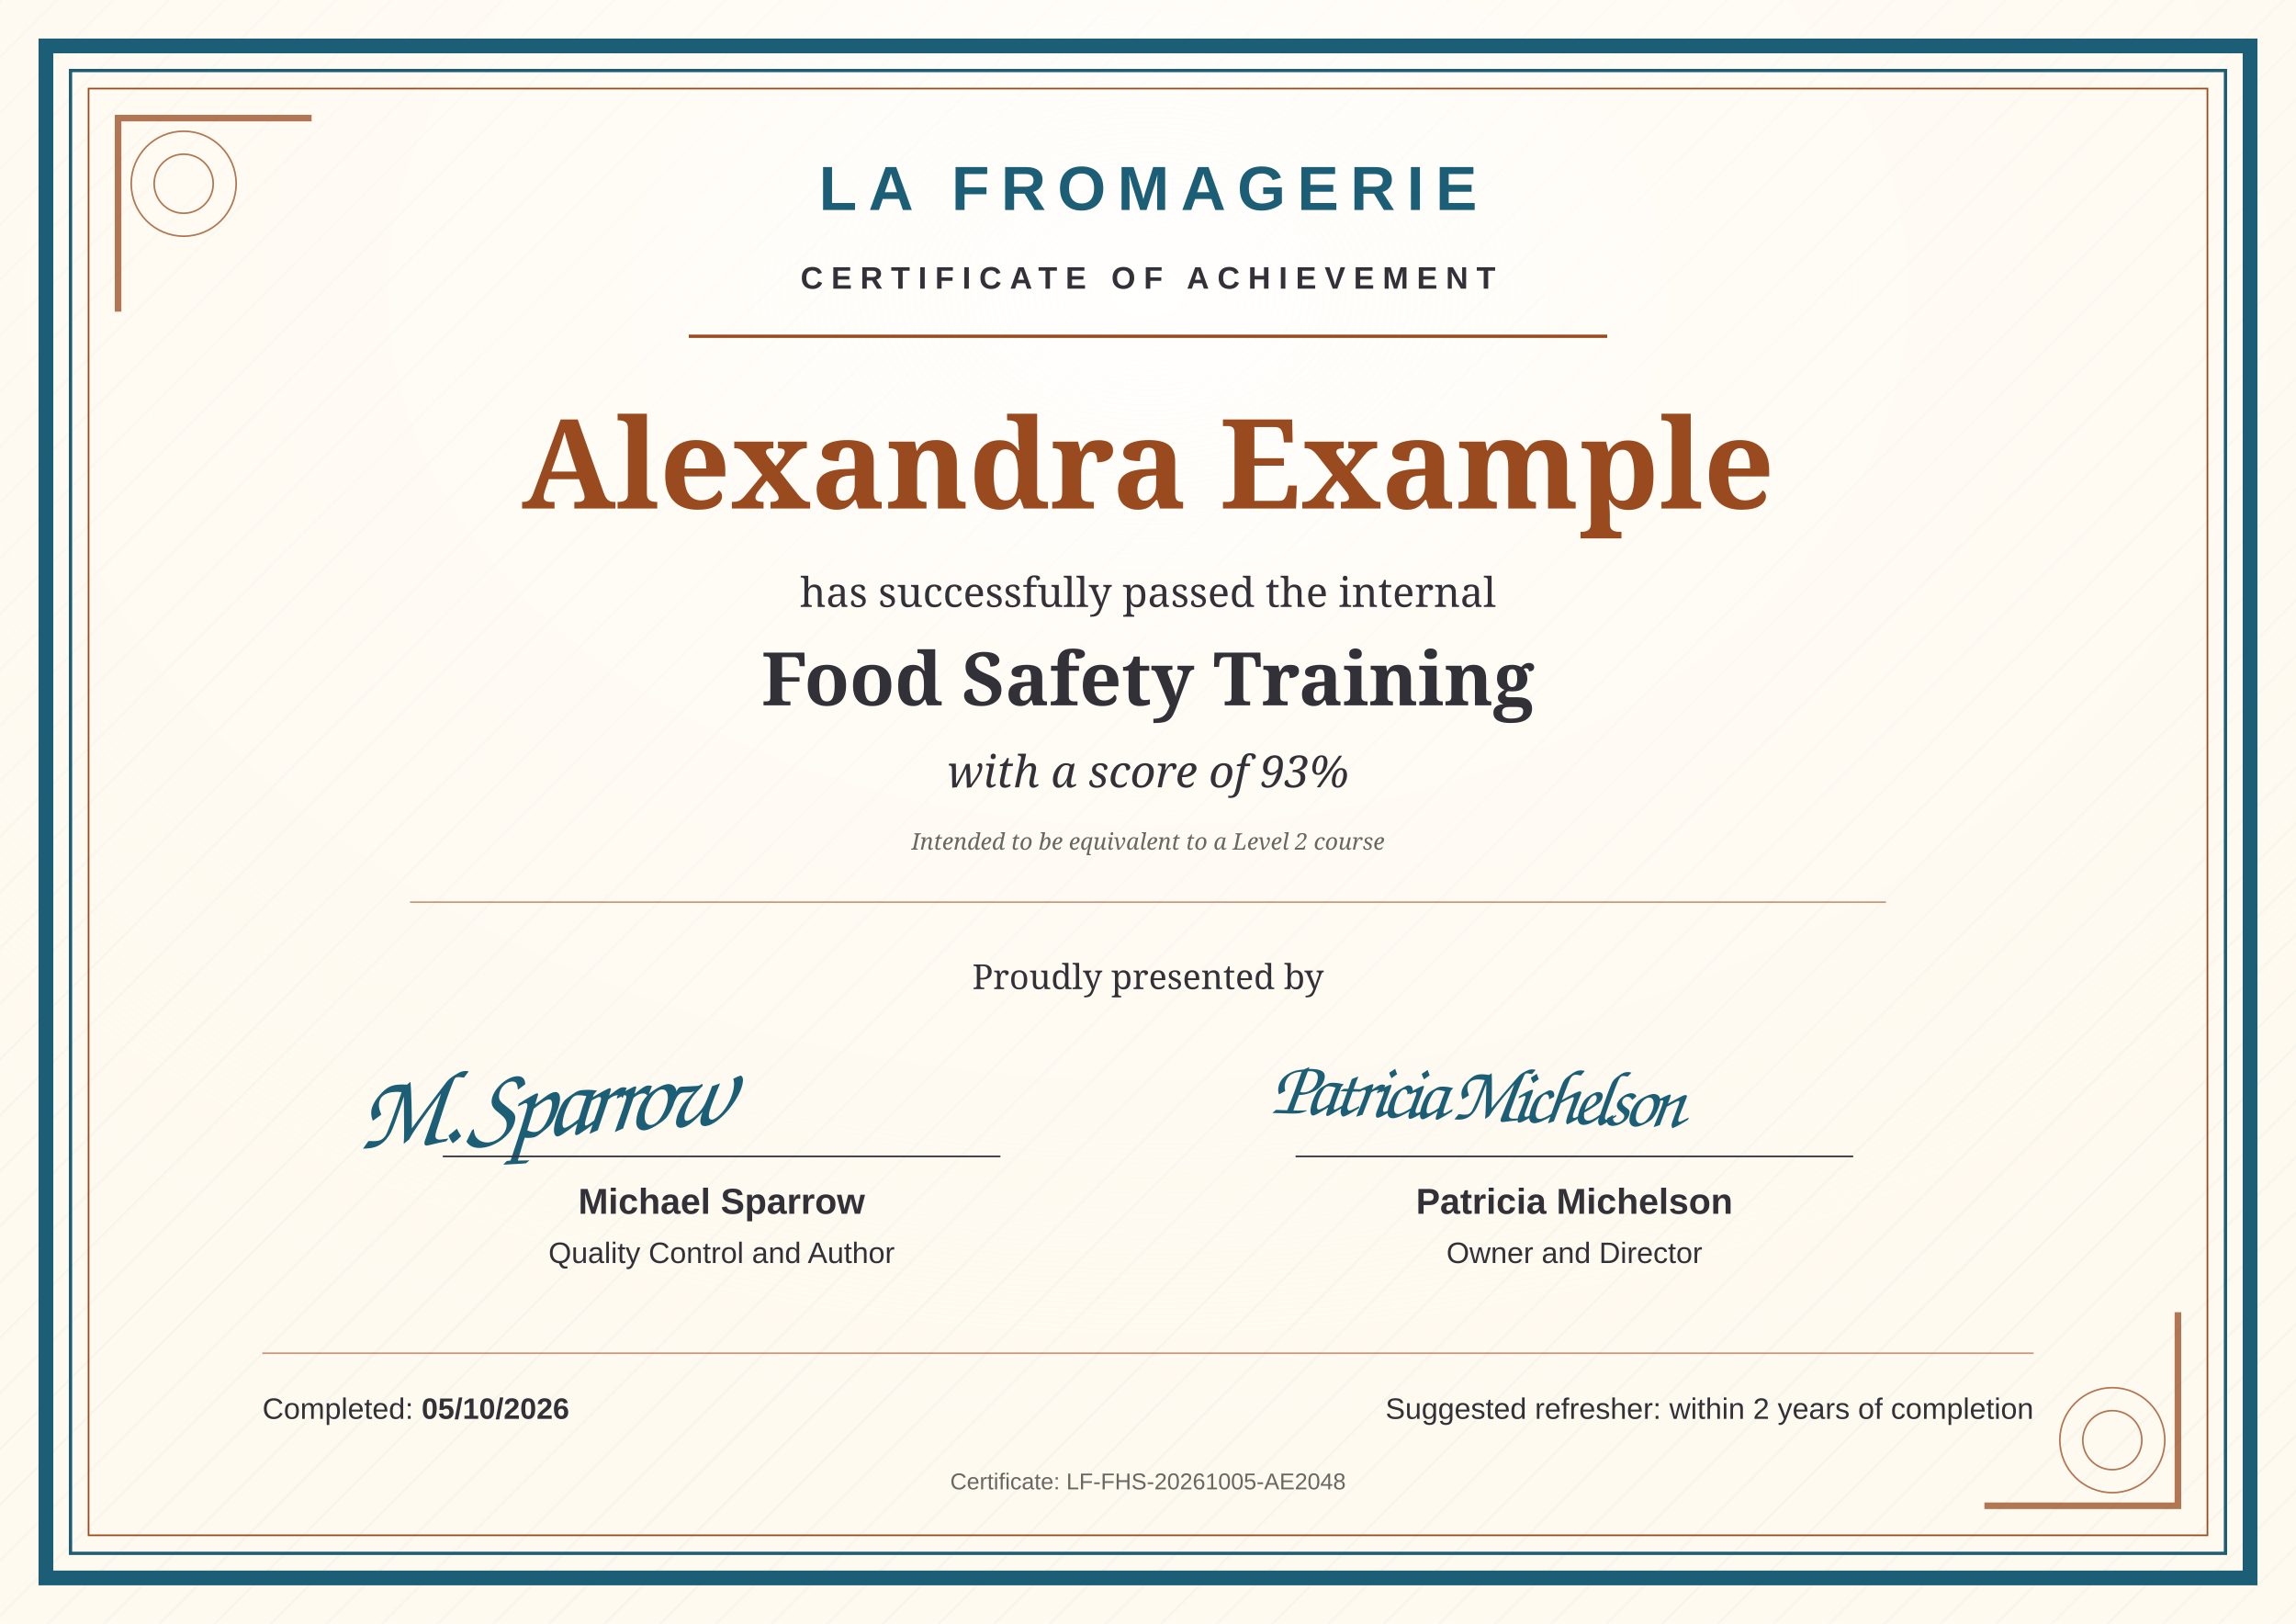
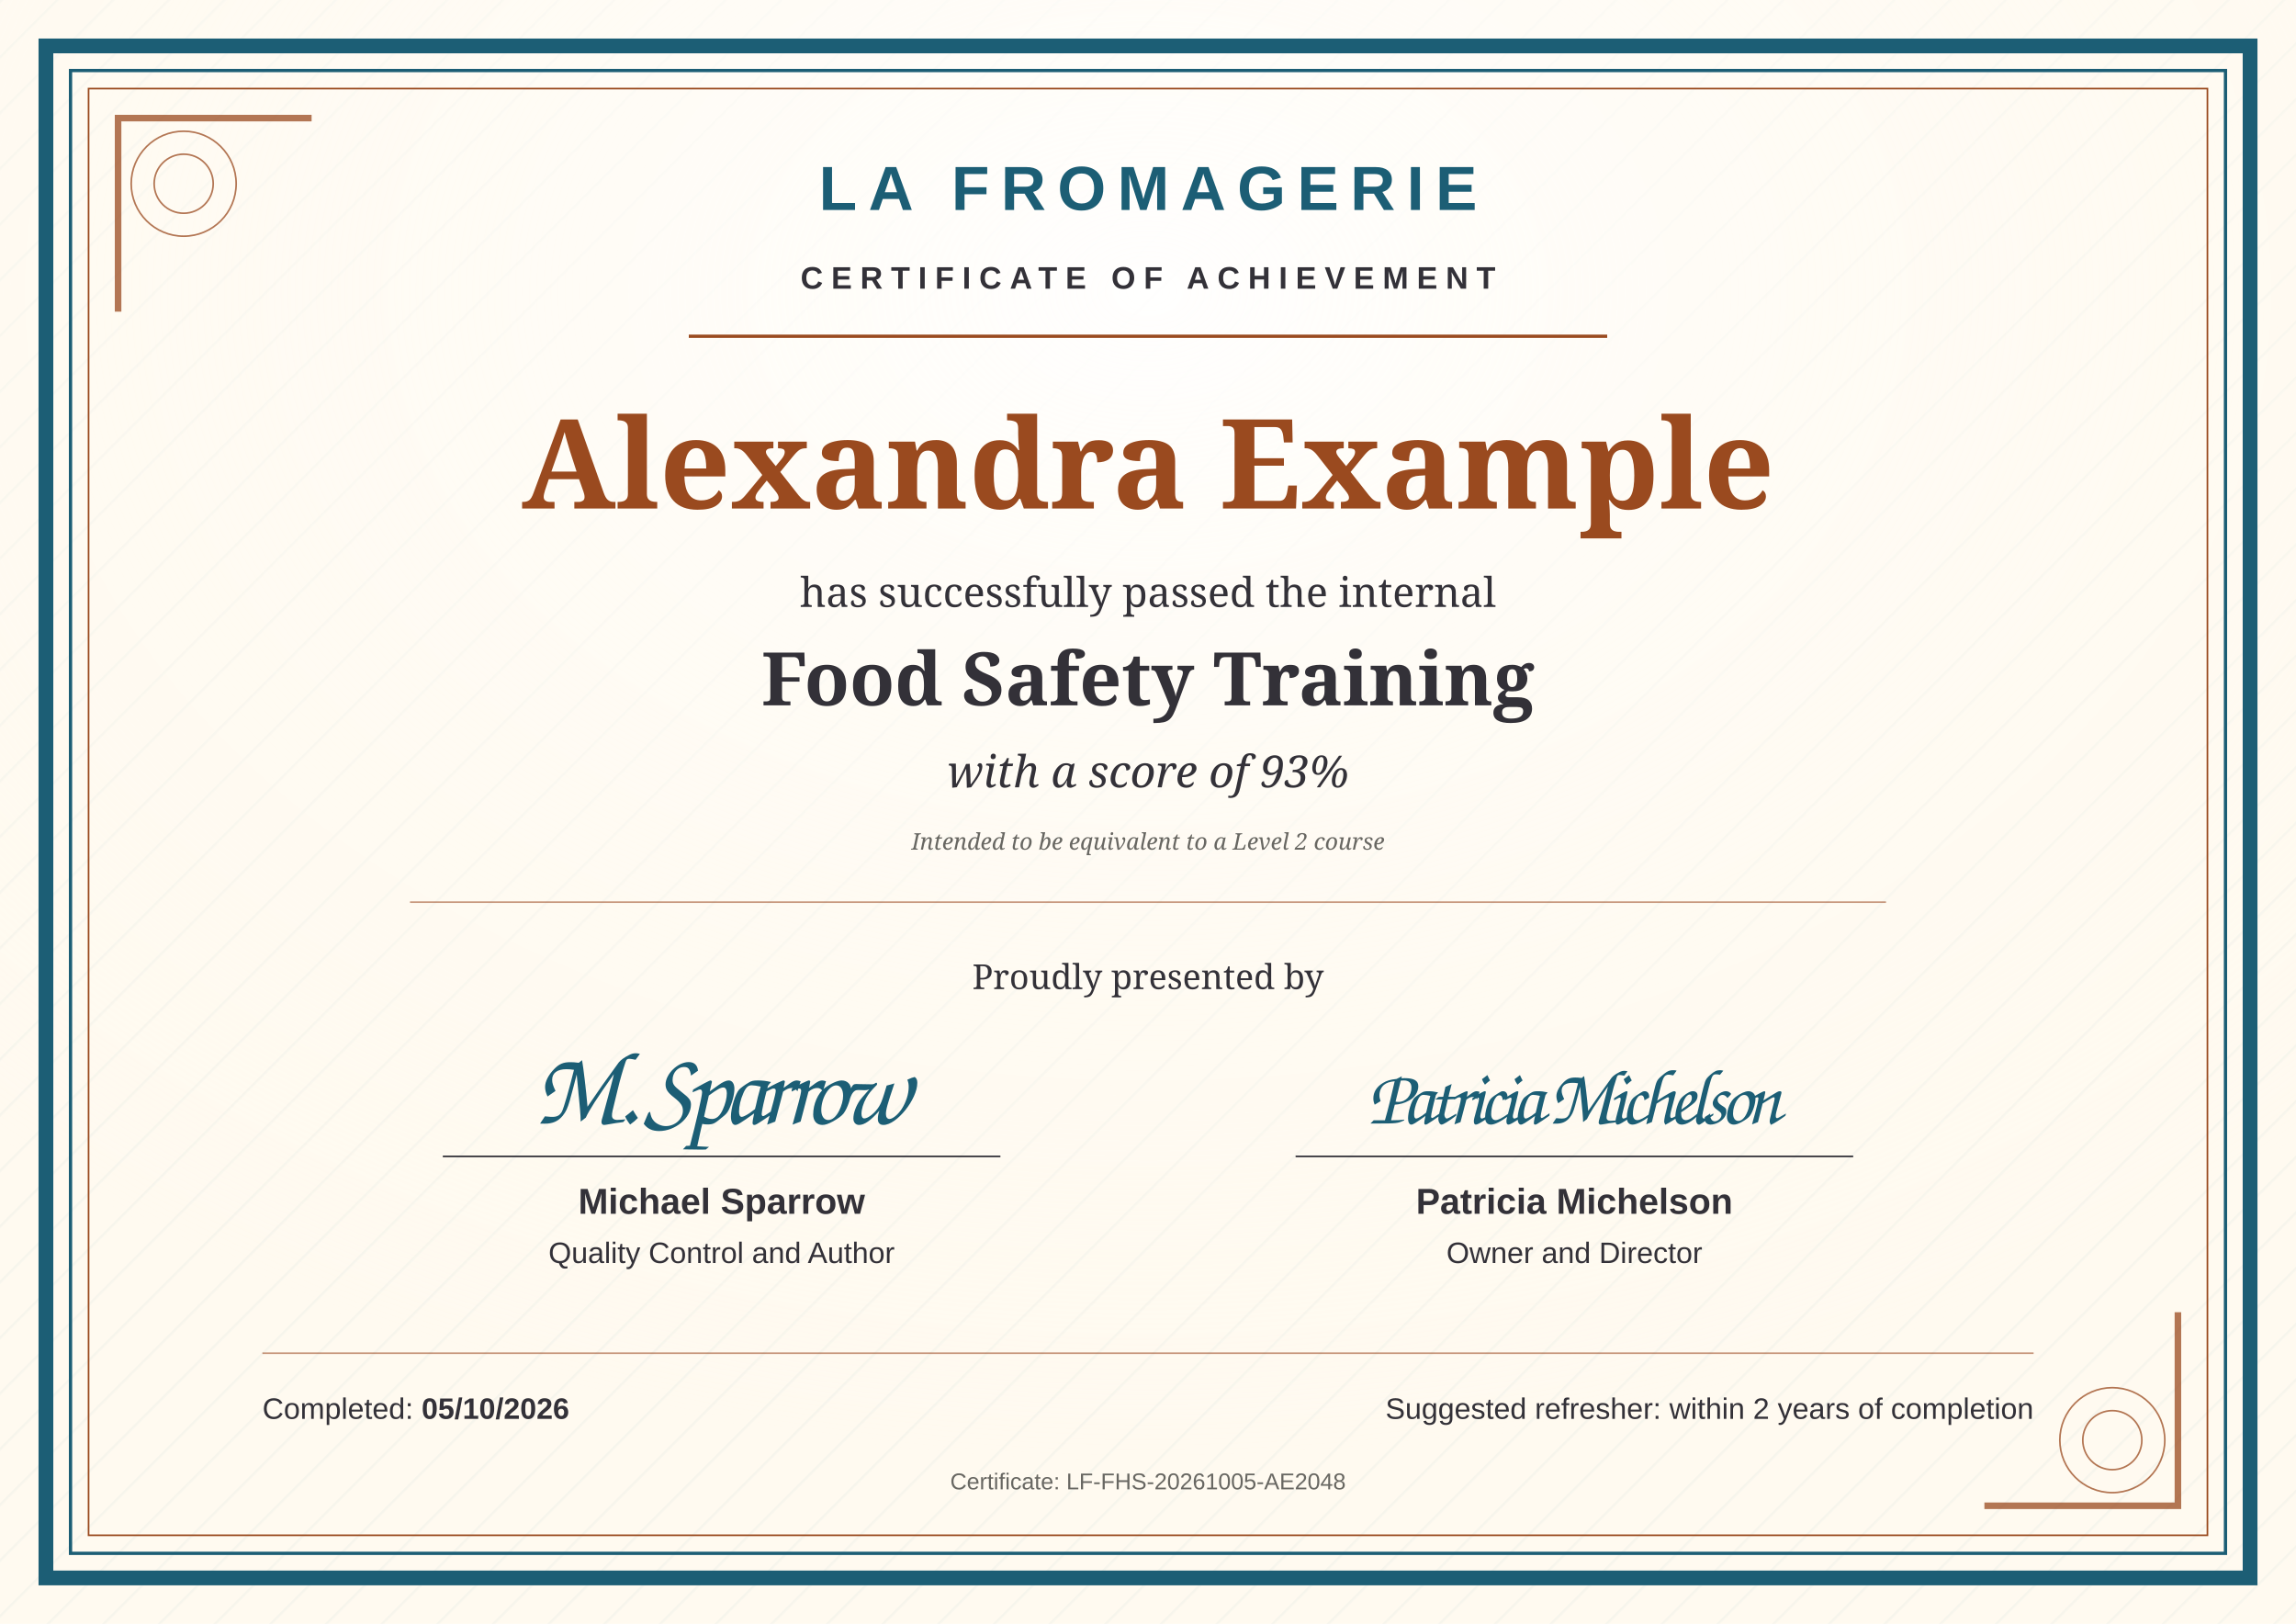
<svg xmlns="http://www.w3.org/2000/svg" width="1400" height="990" viewBox="0 0 1400 990" role="img" aria-labelledby="title desc">
  <defs>
    <pattern id="paper" width="24" height="24" patternUnits="userSpaceOnUse" patternTransform="rotate(45)">
      <rect width="24" height="24" fill="#fffaf0" />
      <path d="M0 0V24" stroke="#1c5e75" stroke-opacity=".035" stroke-width="3" />
    </pattern>
    <radialGradient id="glow" cx="50%" cy="18%" r="72%">
      <stop offset="0" stop-color="#fff" stop-opacity=".92" />
      <stop offset="1" stop-color="#fffaf0" stop-opacity="0" />
    </radialGradient>
  </defs>
  <rect width="1400" height="990" fill="url(#paper)" />
  <rect width="1400" height="990" fill="url(#glow)" />
  <rect x="28" y="28" width="1344" height="934" fill="none" stroke="#1c5e75" stroke-width="9" />
  <rect x="43" y="43" width="1314" height="904" fill="none" stroke="#1c5e75" stroke-width="2" />
  <rect x="54" y="54" width="1292" height="882" fill="none" stroke="#9a4a1f" stroke-width="1" />
  <g fill="none" stroke="#9a4a1f" opacity=".75">
    <path d="M72 190V72H190" stroke-width="4" />
    <circle cx="112" cy="112" r="32" />
    <circle cx="112" cy="112" r="18" />
    <path d="M1210 918h118V800" stroke-width="4" />
    <circle cx="1288" cy="878" r="32" />
    <circle cx="1288" cy="878" r="18" />
  </g>
  <text x="700" y="128" text-anchor="middle" fill="#1c5e75" font-family="Arial, sans-serif" font-size="38" font-weight="700" letter-spacing="7">LA FROMAGERIE</text>
  <text x="700" y="176" text-anchor="middle" fill="#333138" font-family="Arial, sans-serif" font-size="19" font-weight="600" letter-spacing="5">CERTIFICATE OF ACHIEVEMENT</text>
  <path d="M420 205H980" stroke="#9a4a1f" stroke-width="2" />
  <text x="700" y="310" text-anchor="middle" fill="#9a4a1f" font-family="Georgia, serif" font-size="76" font-weight="700">Alexandra Example</text>
  <text x="700" y="370" text-anchor="middle" fill="#333138" font-family="Georgia, serif" font-size="25">has successfully passed the internal</text>
  <text x="700" y="430" text-anchor="middle" fill="#333138" font-family="Georgia, serif" font-size="45" font-weight="700">Food Safety Training</text>
  <text x="700" y="480" text-anchor="middle" fill="#333138" font-family="Georgia, serif" font-size="27" font-style="italic">with a score of 93%</text>
  <text x="700" y="518" text-anchor="middle" fill="#686762" font-family="Georgia, serif" font-size="14" font-style="italic">Intended to be equivalent to a Level 2 course</text>
  <path d="M250 550H1150" stroke="#9a4a1f" stroke-opacity=".55" />
  <text x="700" y="603" text-anchor="middle" fill="#333138" font-family="Georgia, serif" font-size="21">Proudly presented by</text>
  <g text-anchor="middle">
-     <text x="440" y="685" fill="#1c5e75" font-family="Edwardian Script ITC, French Script MT, Brush Script MT, cursive" font-size="64" font-weight="500" letter-spacing="-5" transform="rotate(-4 440 685) skewX(-9)">M. Sparrow</text>
+     <text x="440" y="685" fill="#1c5e75" font-family="Edwardian Script ITC, French Script MT, Brush Script MT, cursive" font-size="64" font-weight="500" letter-spacing="-5">M. Sparrow</text>
    <path d="M270 705H610" stroke="#333138" />
    <text x="440" y="740" fill="#333138" font-family="Arial, sans-serif" font-size="22" font-weight="700">Michael Sparrow</text>
    <text x="440" y="770" fill="#333138" font-family="Arial, sans-serif" font-size="18">Quality Control and Author</text>
-     <text x="960" y="685" fill="#1c5e75" font-family="Kunstler Script, Lucida Calligraphy, Segoe Script, cursive" font-size="48" font-weight="600" letter-spacing="-4" transform="rotate(2 960 685) skewX(-5)">Patricia Michelson</text>
+     <text x="960" y="685" fill="#1c5e75" font-family="Kunstler Script, Lucida Calligraphy, Segoe Script, cursive" font-size="48" font-weight="600" letter-spacing="-4">Patricia Michelson</text>
    <path d="M790 705H1130" stroke="#333138" />
    <text x="960" y="740" fill="#333138" font-family="Arial, sans-serif" font-size="22" font-weight="700">Patricia Michelson</text>
    <text x="960" y="770" fill="#333138" font-family="Arial, sans-serif" font-size="18">Owner and Director</text>
  </g>
  <path d="M160 825H1240" stroke="#9a4a1f" stroke-opacity=".55" />
  <text x="160" y="865" fill="#333138" font-family="Arial, sans-serif" font-size="18">Completed: <tspan font-weight="700">05/10/2026</tspan>
  </text>
  <text x="1240" y="865" text-anchor="end" fill="#333138" font-family="Arial, sans-serif" font-size="18">Suggested refresher: within 2 years of completion</text>
  <text x="700" y="908" text-anchor="middle" fill="#686762" font-family="Arial, sans-serif" font-size="14">Certificate: LF-FHS-20261005-AE2048</text>
</svg>
